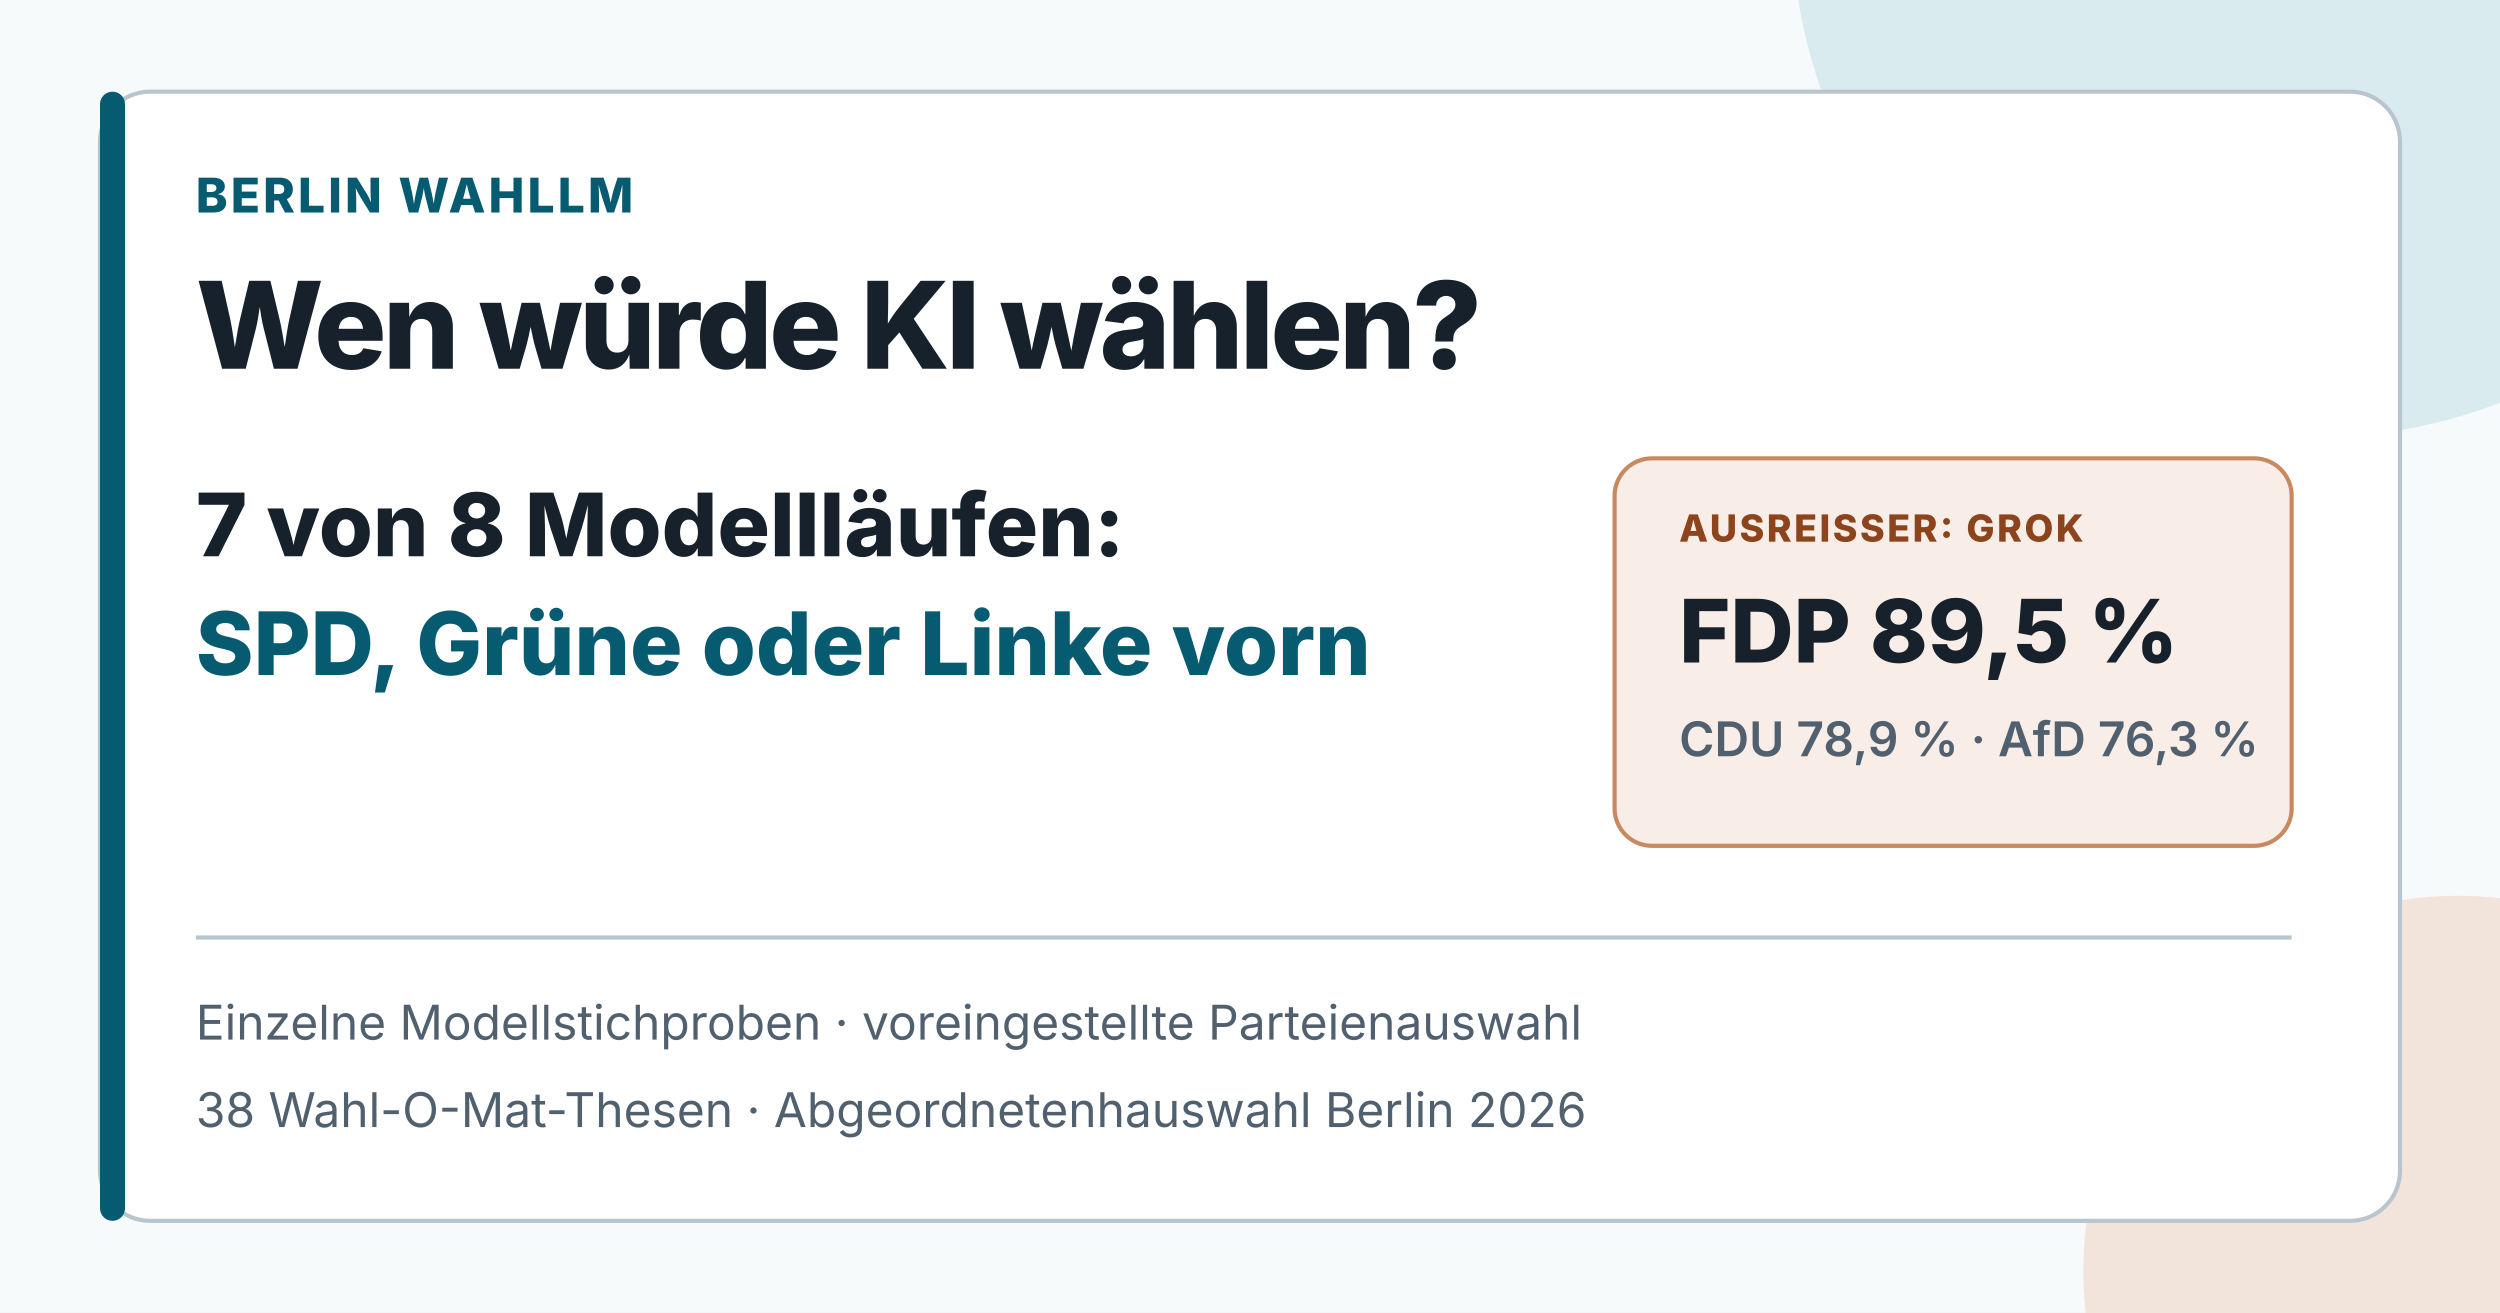
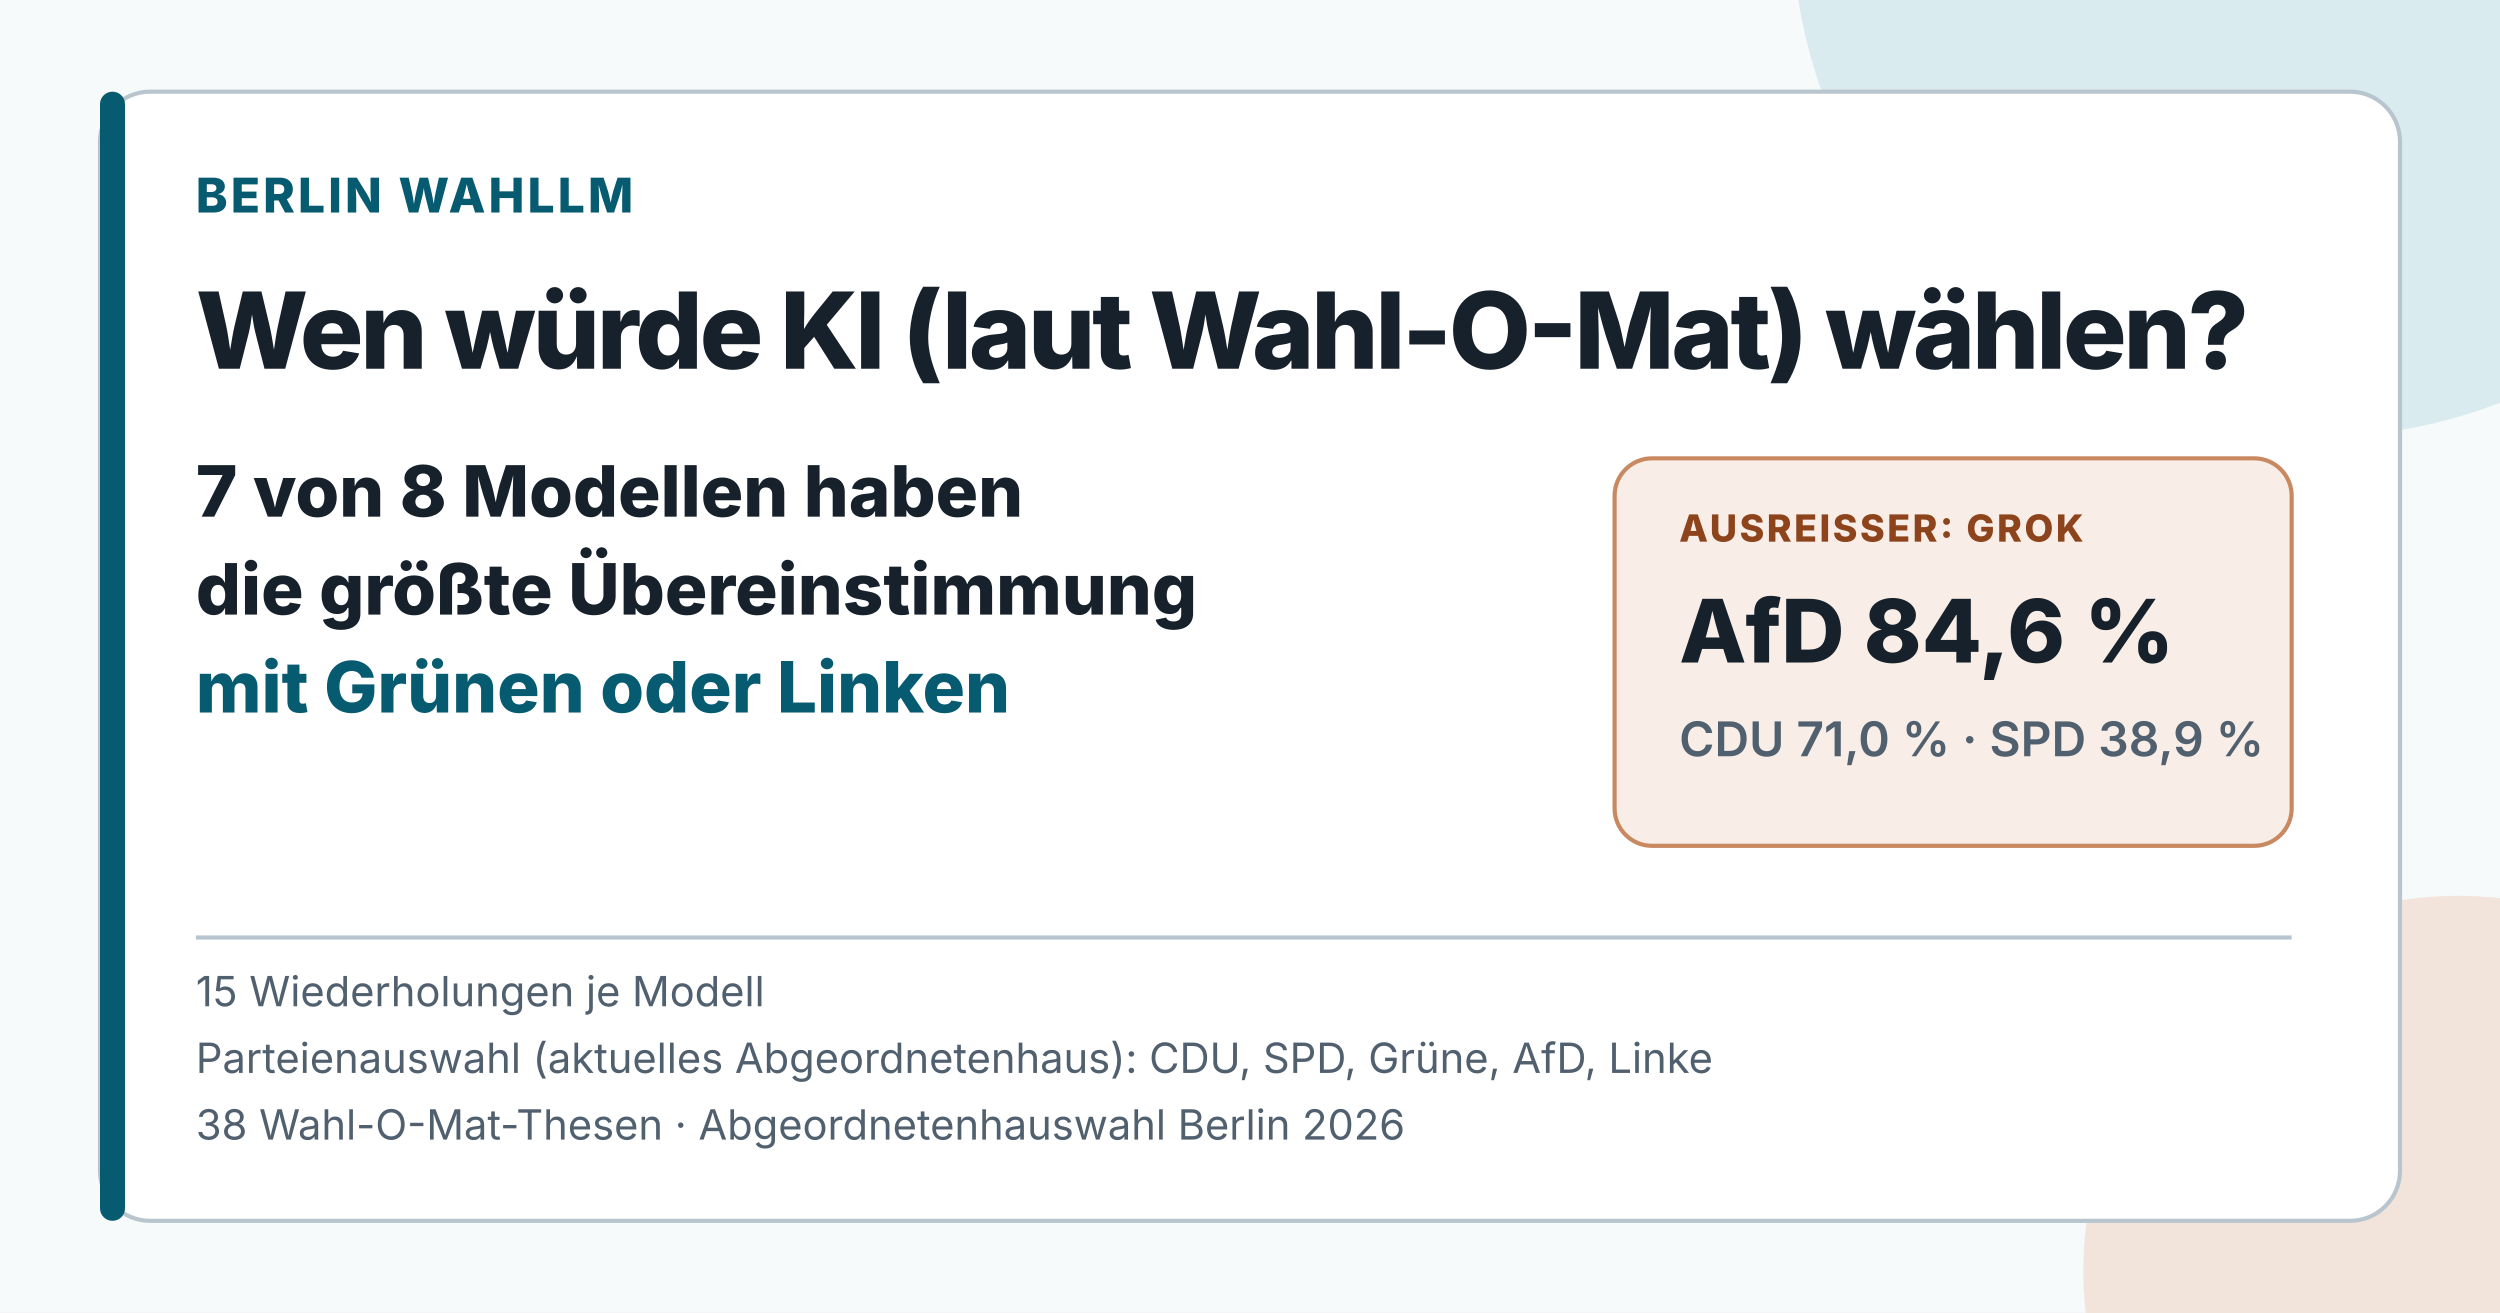
<svg xmlns="http://www.w3.org/2000/svg" width="1200" height="630" viewBox="0 0 1200 630" role="img" aria-labelledby="title description">
  <rect width="1200" height="630" fill="#f6fafb" />
  <circle cx="1110" cy="-40" r="250" fill="#d9ebef" />
  <circle cx="1180" cy="610" r="180" fill="#f2e4da" />
  <rect x="48" y="44" width="1104" height="542" rx="24" fill="#ffffff" stroke="#b9c5ce" stroke-width="2" />
  <rect x="48" y="44" width="12" height="542" rx="6" fill="#075b71" />
  <text x="94" y="102" fill="#075b71" font-family="system-ui, -apple-system, BlinkMacSystemFont, 'Segoe UI', sans-serif" font-size="23" font-weight="800" letter-spacing="1.5">BERLIN WAHLLM</text>
-   <text x="94" y="177" fill="#17212b" font-family="system-ui, -apple-system, BlinkMacSystemFont, 'Segoe UI', sans-serif" font-size="58" font-weight="780" letter-spacing="-1.8">Wen würde KI wählen?</text>
-   <text x="94" y="267" fill="#17212b" font-family="system-ui, -apple-system, BlinkMacSystemFont, 'Segoe UI', sans-serif" font-size="42" font-weight="760">7 von 8 Modellläufen:</text>
-   <text x="94" y="324" fill="#075b71" font-family="system-ui, -apple-system, BlinkMacSystemFont, 'Segoe UI', sans-serif" font-size="42" font-weight="760">SPD, Grüne oder Linke vorn</text>
+   <text x="94" y="177" fill="#17212b" font-family="system-ui, -apple-system, BlinkMacSystemFont, 'Segoe UI', sans-serif" font-size="51" font-weight="780" letter-spacing="-1.6">Wen würde KI (laut Wahl-O-Mat) wählen?</text>
+   <text x="94" y="248" fill="#17212b" font-family="system-ui, -apple-system, BlinkMacSystemFont, 'Segoe UI', sans-serif" font-size="34" font-weight="760">7 von 8 Modellen haben</text>
+   <text x="94" y="295" fill="#17212b" font-family="system-ui, -apple-system, BlinkMacSystemFont, 'Segoe UI', sans-serif" font-size="34" font-weight="760">die größte Übereinstimmung</text>
+   <text x="94" y="342" fill="#075b71" font-family="system-ui, -apple-system, BlinkMacSystemFont, 'Segoe UI', sans-serif" font-size="34" font-weight="760">mit Grünen oder Linken</text>
  <rect x="775" y="220" width="325" height="186" rx="18" fill="#f8eee7" stroke="#c88961" stroke-width="2" />
  <text x="806" y="260" fill="#8d441c" font-family="system-ui, -apple-system, BlinkMacSystemFont, 'Segoe UI', sans-serif" font-size="18" font-weight="800" letter-spacing="1.2">AUSREISSER: GROK</text>
-   <text x="806" y="318" fill="#17212b" font-family="system-ui, -apple-system, BlinkMacSystemFont, 'Segoe UI', sans-serif" font-size="42" font-weight="780">FDP 89,5 %</text>
-   <text x="806" y="363" fill="#51606f" font-family="system-ui, -apple-system, BlinkMacSystemFont, 'Segoe UI', sans-serif" font-size="23" font-weight="600">CDU 78,9 % · AfD 76,3 %</text>
+   <text x="806" y="318" fill="#17212b" font-family="system-ui, -apple-system, BlinkMacSystemFont, 'Segoe UI', sans-serif" font-size="42" font-weight="780">AfD 84,6 %</text>
+   <text x="806" y="363" fill="#51606f" font-family="system-ui, -apple-system, BlinkMacSystemFont, 'Segoe UI', sans-serif" font-size="23" font-weight="600">CDU 71,0 % · SPD 38,9 %</text>
  <line x1="94" y1="450" x2="1100" y2="450" stroke="#b9c5ce" stroke-width="2" />
-   <text x="94" y="499" fill="#51606f" font-family="system-ui, -apple-system, BlinkMacSystemFont, 'Segoe UI', sans-serif" font-size="23">Einzelne Modellstichproben · voreingestellte Parteienauswahl</text>
-   <text x="94" y="541" fill="#51606f" font-family="system-ui, -apple-system, BlinkMacSystemFont, 'Segoe UI', sans-serif" font-size="23">38 Wahl-O-Mat-Thesen · Abgeordnetenhauswahl Berlin 2026</text>
+   <text x="94" y="483" fill="#51606f" font-family="system-ui, -apple-system, BlinkMacSystemFont, 'Segoe UI', sans-serif" font-size="20">15 Wiederholungen je Modell</text>
+   <text x="94" y="515" fill="#51606f" font-family="system-ui, -apple-system, BlinkMacSystemFont, 'Segoe UI', sans-serif" font-size="20">Parteienauswahl (aktuelles Abgeordnetenhaus): CDU, SPD, Grüne, AfD, Linke</text>
+   <text x="94" y="547" fill="#51606f" font-family="system-ui, -apple-system, BlinkMacSystemFont, 'Segoe UI', sans-serif" font-size="20">38 Wahl-O-Mat-Thesen · Abgeordnetenhauswahl Berlin 2026</text>
</svg>
